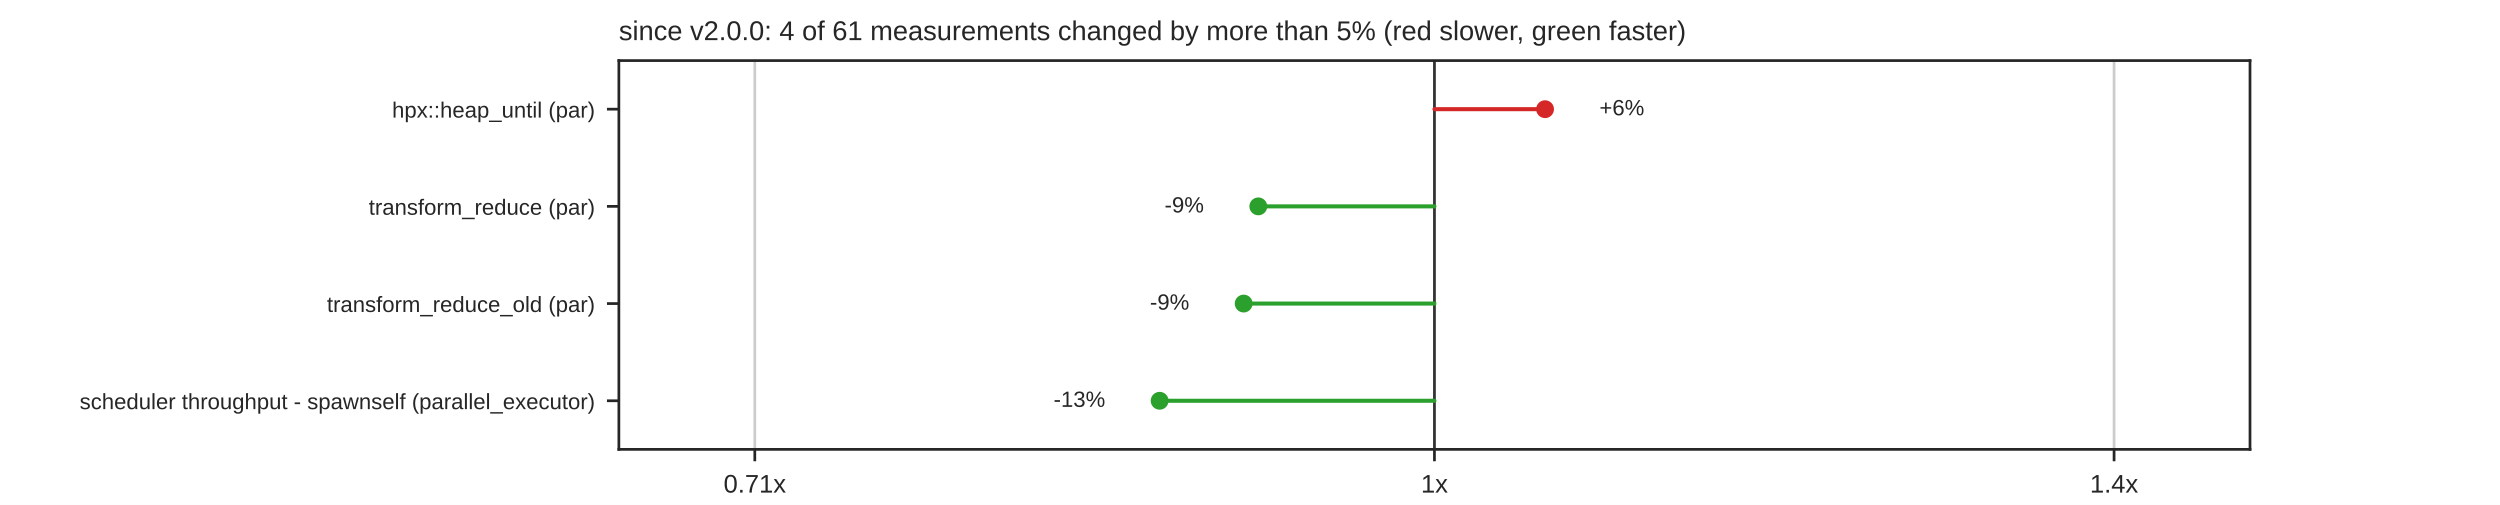
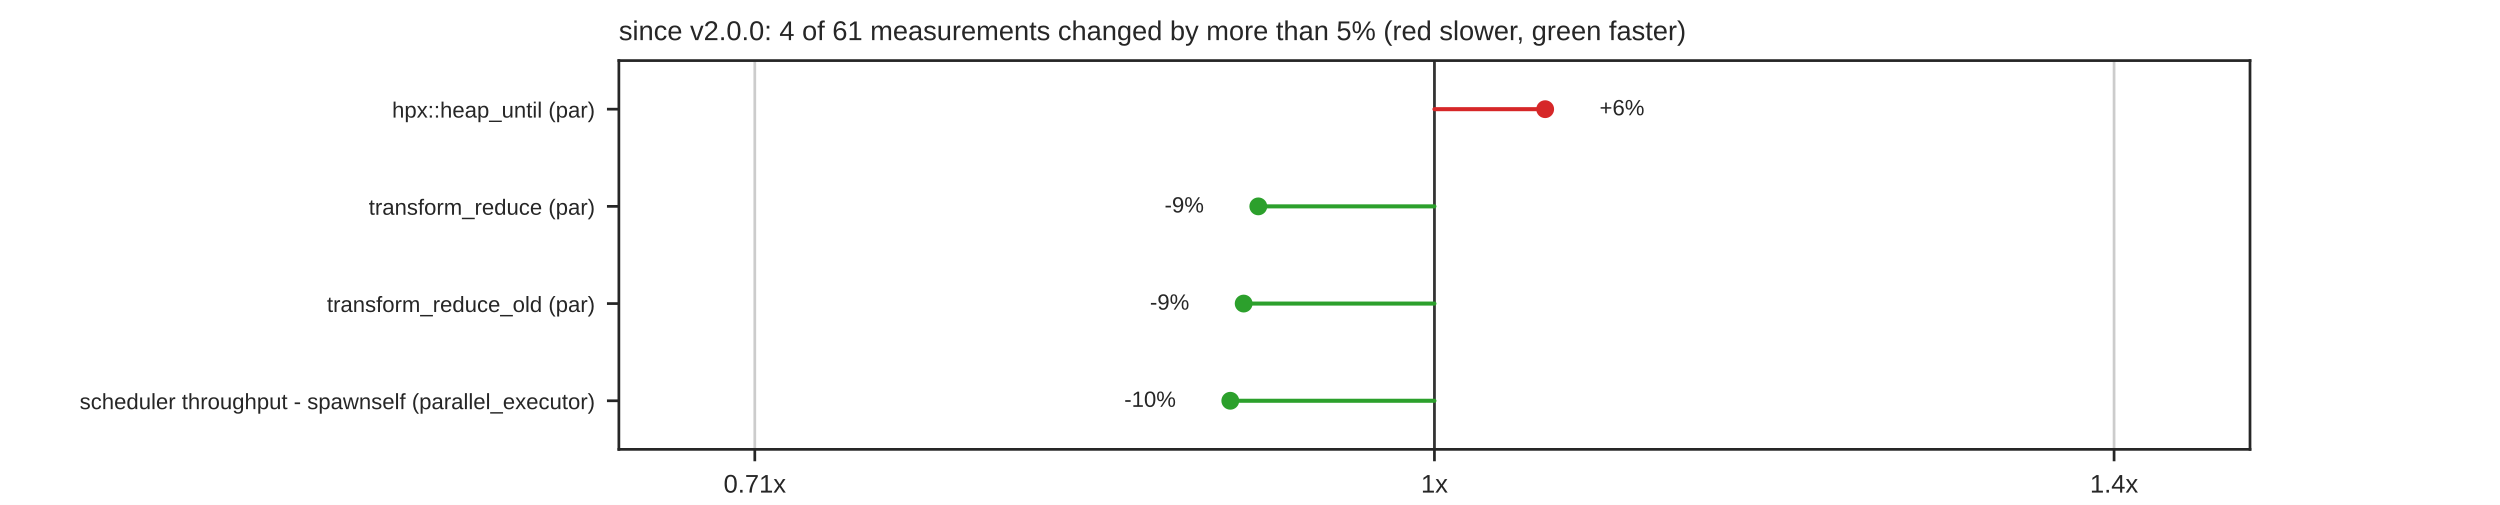
<svg xmlns="http://www.w3.org/2000/svg" xmlns:xlink="http://www.w3.org/1999/xlink" width="734.4pt" height="148.32pt" viewBox="0 0 734.4 148.32" version="1.1">
  <defs>
    <style type="text/css">*{stroke-linejoin: round; stroke-linecap: butt}</style>
  </defs>
  <g id="figure_1">
    <g id="patch_1">
      <path d="M 0 148.32  L 734.4 148.32  L 734.4 0  L 0 0  z " style="fill: #ffffff" />
    </g>
    <g id="axes_1">
      <g id="patch_2">
        <path d="M 181.8 132.005  L 660.96 132.005  L 660.96 17.798  L 181.8 17.798  z " style="fill: #ffffff" />
      </g>
      <g id="matplotlib.axis_1">
        <g id="xtick_1">
          <g id="line2d_1">
            <path d="M 221.73 132.005  L 221.73 17.798  " clip-path="url(#pd3ae6d22b0)" style="fill: none; stroke: #cccccc; stroke-width: 0.8; stroke-linecap: round" />
          </g>
          <g id="line2d_2">
            <defs>
              <path id="mdfc5214045" d="M 0 0  L 0 3.5  " style="stroke: #262626; stroke-width: 0.8" />
            </defs>
            <g>
              <use xlink:href="#mdfc5214045" x="221.73" y="132.005" style="fill: #262626; stroke: #262626; stroke-width: 0.8" />
            </g>
          </g>
          <g id="text_1">
            <text style="fill: #262626; font: 7.5px 'Arial', 'DejaVu Sans', 'Liberation Sans', 'Bitstream Vera Sans', sans-serif; text-anchor: middle" x="221.73" y="144.704" transform="rotate(-0 221.73 144.7036)">0.71x</text>
          </g>
        </g>
        <g id="xtick_2">
          <g id="line2d_3">
            <path d="M 421.38 132.005  L 421.38 17.798  " clip-path="url(#pd3ae6d22b0)" style="fill: none; stroke: #cccccc; stroke-width: 0.8; stroke-linecap: round" />
          </g>
          <g id="line2d_4">
            <g>
              <use xlink:href="#mdfc5214045" x="421.38" y="132.005" style="fill: #262626; stroke: #262626; stroke-width: 0.8" />
            </g>
          </g>
          <g id="text_2">
            <text style="fill: #262626; font: 7.5px 'Arial', 'DejaVu Sans', 'Liberation Sans', 'Bitstream Vera Sans', sans-serif; text-anchor: middle" x="421.38" y="144.704" transform="rotate(-0 421.38 144.7036)">1x</text>
          </g>
        </g>
        <g id="xtick_3">
          <g id="line2d_5">
            <path d="M 621.03 132.005  L 621.03 17.798  " clip-path="url(#pd3ae6d22b0)" style="fill: none; stroke: #cccccc; stroke-width: 0.8; stroke-linecap: round" />
          </g>
          <g id="line2d_6">
            <g>
              <use xlink:href="#mdfc5214045" x="621.03" y="132.005" style="fill: #262626; stroke: #262626; stroke-width: 0.8" />
            </g>
          </g>
          <g id="text_3">
            <text style="fill: #262626; font: 7.5px 'Arial', 'DejaVu Sans', 'Liberation Sans', 'Bitstream Vera Sans', sans-serif; text-anchor: middle" x="621.03" y="144.704" transform="rotate(-0 621.03 144.7036)">1.4x</text>
          </g>
        </g>
      </g>
      <g id="matplotlib.axis_2">
        <g id="ytick_1">
          <g id="line2d_7">
            <defs>
              <path id="m414165cd4d" d="M 0 0  L -3.5 0  " style="stroke: #262626; stroke-width: 0.8" />
            </defs>
            <g>
              <use xlink:href="#m414165cd4d" x="181.8" y="32.074" style="fill: #262626; stroke: #262626; stroke-width: 0.8" />
            </g>
          </g>
          <g id="text_4">
            <text style="fill: #262626; font: 6.5px 'Arial', 'DejaVu Sans', 'Liberation Sans', 'Bitstream Vera Sans', sans-serif; text-anchor: end" x="174.8" y="34.544" transform="rotate(-0 174.8 34.54369)">hpx::heap_until (par)</text>
          </g>
        </g>
        <g id="ytick_2">
          <g id="line2d_8">
            <g>
              <use xlink:href="#m414165cd4d" x="181.8" y="60.626" style="fill: #262626; stroke: #262626; stroke-width: 0.8" />
            </g>
          </g>
          <g id="text_5">
            <text style="fill: #262626; font: 6.5px 'Arial', 'DejaVu Sans', 'Liberation Sans', 'Bitstream Vera Sans', sans-serif; text-anchor: end" x="174.8" y="63.095" transform="rotate(-0 174.8 63.09529)">transform_reduce (par)</text>
          </g>
        </g>
        <g id="ytick_3">
          <g id="line2d_9">
            <g>
              <use xlink:href="#m414165cd4d" x="181.8" y="89.177" style="fill: #262626; stroke: #262626; stroke-width: 0.8" />
            </g>
          </g>
          <g id="text_6">
            <text style="fill: #262626; font: 6.5px 'Arial', 'DejaVu Sans', 'Liberation Sans', 'Bitstream Vera Sans', sans-serif; text-anchor: end" x="174.8" y="91.647" transform="rotate(-0 174.8 91.64689)">transform_reduce_old (par)</text>
          </g>
        </g>
        <g id="ytick_4">
          <g id="line2d_10">
            <g>
              <use xlink:href="#m414165cd4d" x="181.8" y="117.729" style="fill: #262626; stroke: #262626; stroke-width: 0.8" />
            </g>
          </g>
          <g id="text_7">
            <text style="fill: #262626; font: 6.5px 'Arial', 'DejaVu Sans', 'Liberation Sans', 'Bitstream Vera Sans', sans-serif; text-anchor: end" x="174.8" y="120.198" transform="rotate(-0 174.8 120.1985)">scheduler throughput - spawnself (parallel_executor)</text>
          </g>
        </g>
      </g>
      <g id="line2d_11">
        <path d="M 421.38 132.005  L 421.38 17.798  " clip-path="url(#pd3ae6d22b0)" style="fill: none; stroke: #333333; stroke-width: 0.8; stroke-linecap: round" />
      </g>
      <g id="line2d_12">
-         <path d="M 421.38 32.074  L 453.875 32.074  " clip-path="url(#pd3ae6d22b0)" style="fill: none; stroke: #d62728; stroke-width: 1.2; stroke-linecap: round" />
+         <path d="M 421.38 32.074  L 453.909 32.074  " clip-path="url(#pd3ae6d22b0)" style="fill: none; stroke: #d62728; stroke-width: 1.2; stroke-linecap: round" />
      </g>
      <g id="line2d_13">
        <path d="M 421.38 60.626  L 369.638 60.626  " clip-path="url(#pd3ae6d22b0)" style="fill: none; stroke: #2ca02c; stroke-width: 1.2; stroke-linecap: round" />
      </g>
      <g id="line2d_14">
        <path d="M 421.38 89.177  L 365.341 89.177  " clip-path="url(#pd3ae6d22b0)" style="fill: none; stroke: #2ca02c; stroke-width: 1.2; stroke-linecap: round" />
      </g>
      <g id="line2d_15">
-         <path d="M 421.38 117.729  L 340.655 117.729  " clip-path="url(#pd3ae6d22b0)" style="fill: none; stroke: #2ca02c; stroke-width: 1.2; stroke-linecap: round" />
+         <path d="M 421.38 117.729  L 361.412 117.729  " clip-path="url(#pd3ae6d22b0)" style="fill: none; stroke: #2ca02c; stroke-width: 1.2; stroke-linecap: round" />
      </g>
      <g id="patch_3">
        <path d="M 181.8 132.005  L 181.8 17.798  " style="fill: none; stroke: #262626; stroke-width: 0.8; stroke-linejoin: miter; stroke-linecap: square" />
      </g>
      <g id="patch_4">
        <path d="M 660.96 132.005  L 660.96 17.798  " style="fill: none; stroke: #262626; stroke-width: 0.8; stroke-linejoin: miter; stroke-linecap: square" />
      </g>
      <g id="patch_5">
        <path d="M 181.8 132.005  L 660.96 132.005  " style="fill: none; stroke: #262626; stroke-width: 0.8; stroke-linejoin: miter; stroke-linecap: square" />
      </g>
      <g id="patch_6">
        <path d="M 181.8 17.798  L 660.96 17.798  " style="fill: none; stroke: #262626; stroke-width: 0.8; stroke-linejoin: miter; stroke-linecap: square" />
      </g>
      <g id="PathCollection_1">
        <defs>
          <path id="m8968767a60" d="M 0 2.121  C 0.563 2.121 1.102 1.898 1.5 1.5  C 1.898 1.102 2.121 0.563 2.121 0  C 2.121 -0.563 1.898 -1.102 1.5 -1.5  C 1.102 -1.898 0.563 -2.121 0 -2.121  C -0.563 -2.121 -1.102 -1.898 -1.5 -1.5  C -1.898 -1.102 -2.121 -0.563 -2.121 0  C -2.121 0.563 -1.898 1.102 -1.5 1.5  C -1.102 1.898 -0.563 2.121 0 2.121  z " style="stroke: #d62728" />
        </defs>
        <g clip-path="url(#pd3ae6d22b0)">
-           <use xlink:href="#m8968767a60" x="453.875" y="32.074" style="fill: #d62728; stroke: #d62728" />
+           <use xlink:href="#m8968767a60" x="453.909" y="32.074" style="fill: #d62728; stroke: #d62728" />
        </g>
      </g>
      <g id="text_8">
-         <text style="fill: #262626; font: 6.5px 'Arial', 'DejaVu Sans', 'Liberation Sans', 'Bitstream Vera Sans', sans-serif; text-anchor: start" x="469.847" y="33.868" transform="rotate(-0 469.8466 33.86779)">+6%</text>
+         <text style="fill: #262626; font: 6.5px 'Arial', 'DejaVu Sans', 'Liberation Sans', 'Bitstream Vera Sans', sans-serif; text-anchor: start" x="469.881" y="33.868" transform="rotate(-0 469.8811 33.86779)">+6%</text>
      </g>
      <g id="PathCollection_2">
        <defs>
          <path id="m7978cd0e5a" d="M 0 2.121  C 0.563 2.121 1.102 1.898 1.5 1.5  C 1.898 1.102 2.121 0.563 2.121 0  C 2.121 -0.563 1.898 -1.102 1.5 -1.5  C 1.102 -1.898 0.563 -2.121 0 -2.121  C -0.563 -2.121 -1.102 -1.898 -1.5 -1.5  C -1.898 -1.102 -2.121 -0.563 -2.121 0  C -2.121 0.563 -1.898 1.102 -1.5 1.5  C -1.102 1.898 -0.563 2.121 0 2.121  z " style="stroke: #2ca02c" />
        </defs>
        <g clip-path="url(#pd3ae6d22b0)">
          <use xlink:href="#m7978cd0e5a" x="369.638" y="60.626" style="fill: #2ca02c; stroke: #2ca02c" />
        </g>
      </g>
      <g id="text_9">
        <text style="fill: #262626; font: 6.5px 'Arial', 'DejaVu Sans', 'Liberation Sans', 'Bitstream Vera Sans', sans-serif; text-anchor: end" x="353.666" y="62.419" transform="rotate(-0 353.6656 62.41939)">-9%</text>
      </g>
      <g id="PathCollection_3">
        <g clip-path="url(#pd3ae6d22b0)">
          <use xlink:href="#m7978cd0e5a" x="365.341" y="89.177" style="fill: #2ca02c; stroke: #2ca02c" />
        </g>
      </g>
      <g id="text_10">
        <text style="fill: #262626; font: 6.5px 'Arial', 'DejaVu Sans', 'Liberation Sans', 'Bitstream Vera Sans', sans-serif; text-anchor: end" x="349.369" y="90.971" transform="rotate(-0 349.3686 90.97099)">-9%</text>
      </g>
      <g id="PathCollection_4">
        <g clip-path="url(#pd3ae6d22b0)">
-           <use xlink:href="#m7978cd0e5a" x="340.655" y="117.729" style="fill: #2ca02c; stroke: #2ca02c" />
+           <use xlink:href="#m7978cd0e5a" x="361.412" y="117.729" style="fill: #2ca02c; stroke: #2ca02c" />
        </g>
      </g>
      <g id="text_11">
-         <text style="fill: #262626; font: 6.5px 'Arial', 'DejaVu Sans', 'Liberation Sans', 'Bitstream Vera Sans', sans-serif; text-anchor: end" x="324.683" y="119.523" transform="rotate(-0 324.6826 119.5226)">-13%</text>
+         <text style="fill: #262626; font: 6.5px 'Arial', 'DejaVu Sans', 'Liberation Sans', 'Bitstream Vera Sans', sans-serif; text-anchor: end" x="345.44" y="119.523" transform="rotate(-0 345.4405 119.5226)">-10%</text>
      </g>
      <g id="text_12">
        <text style="fill: #262626; font: 8px 'Arial', 'DejaVu Sans', 'Liberation Sans', 'Bitstream Vera Sans', sans-serif; text-anchor: start" x="181.8" y="11.798" transform="rotate(-0 181.8 11.7984)">since v2.0.0: 4 of 61 measurements changed by more than 5% (red slower, green faster)</text>
      </g>
    </g>
  </g>
  <defs>
    <clipPath id="pd3ae6d22b0">
      <rect x="181.8" y="17.798" width="479.16" height="114.206" />
    </clipPath>
  </defs>
</svg>
